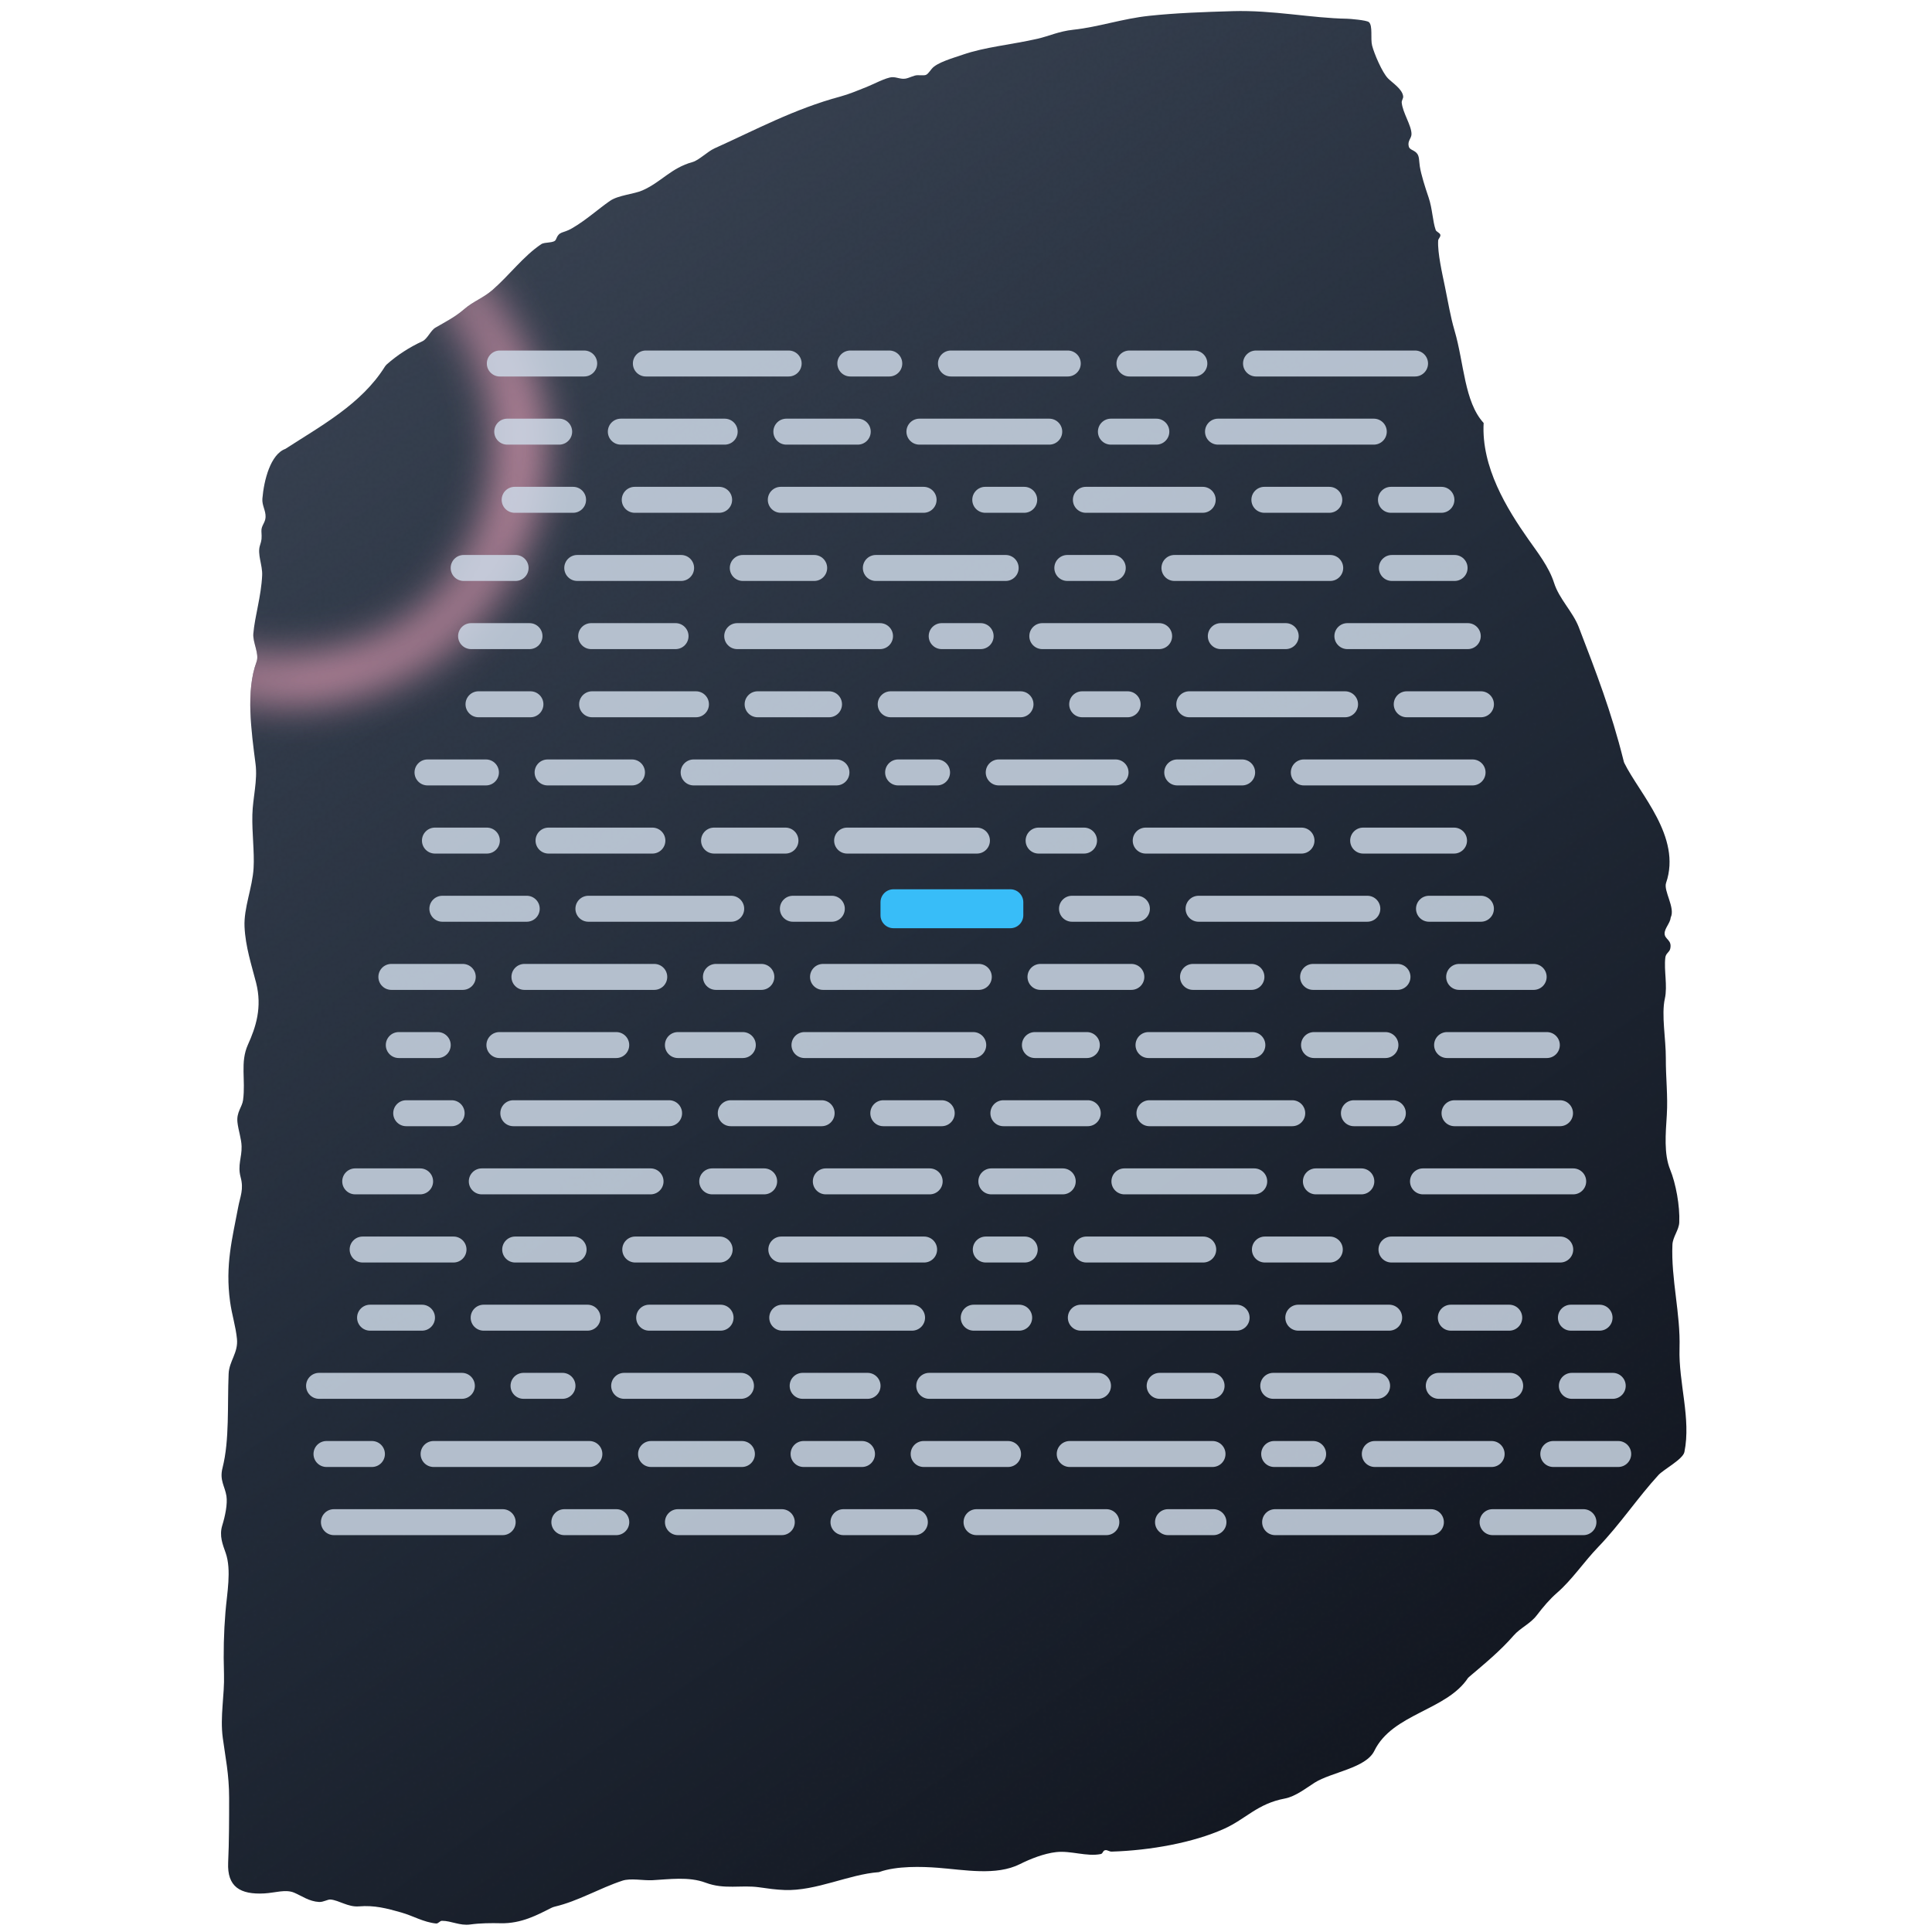
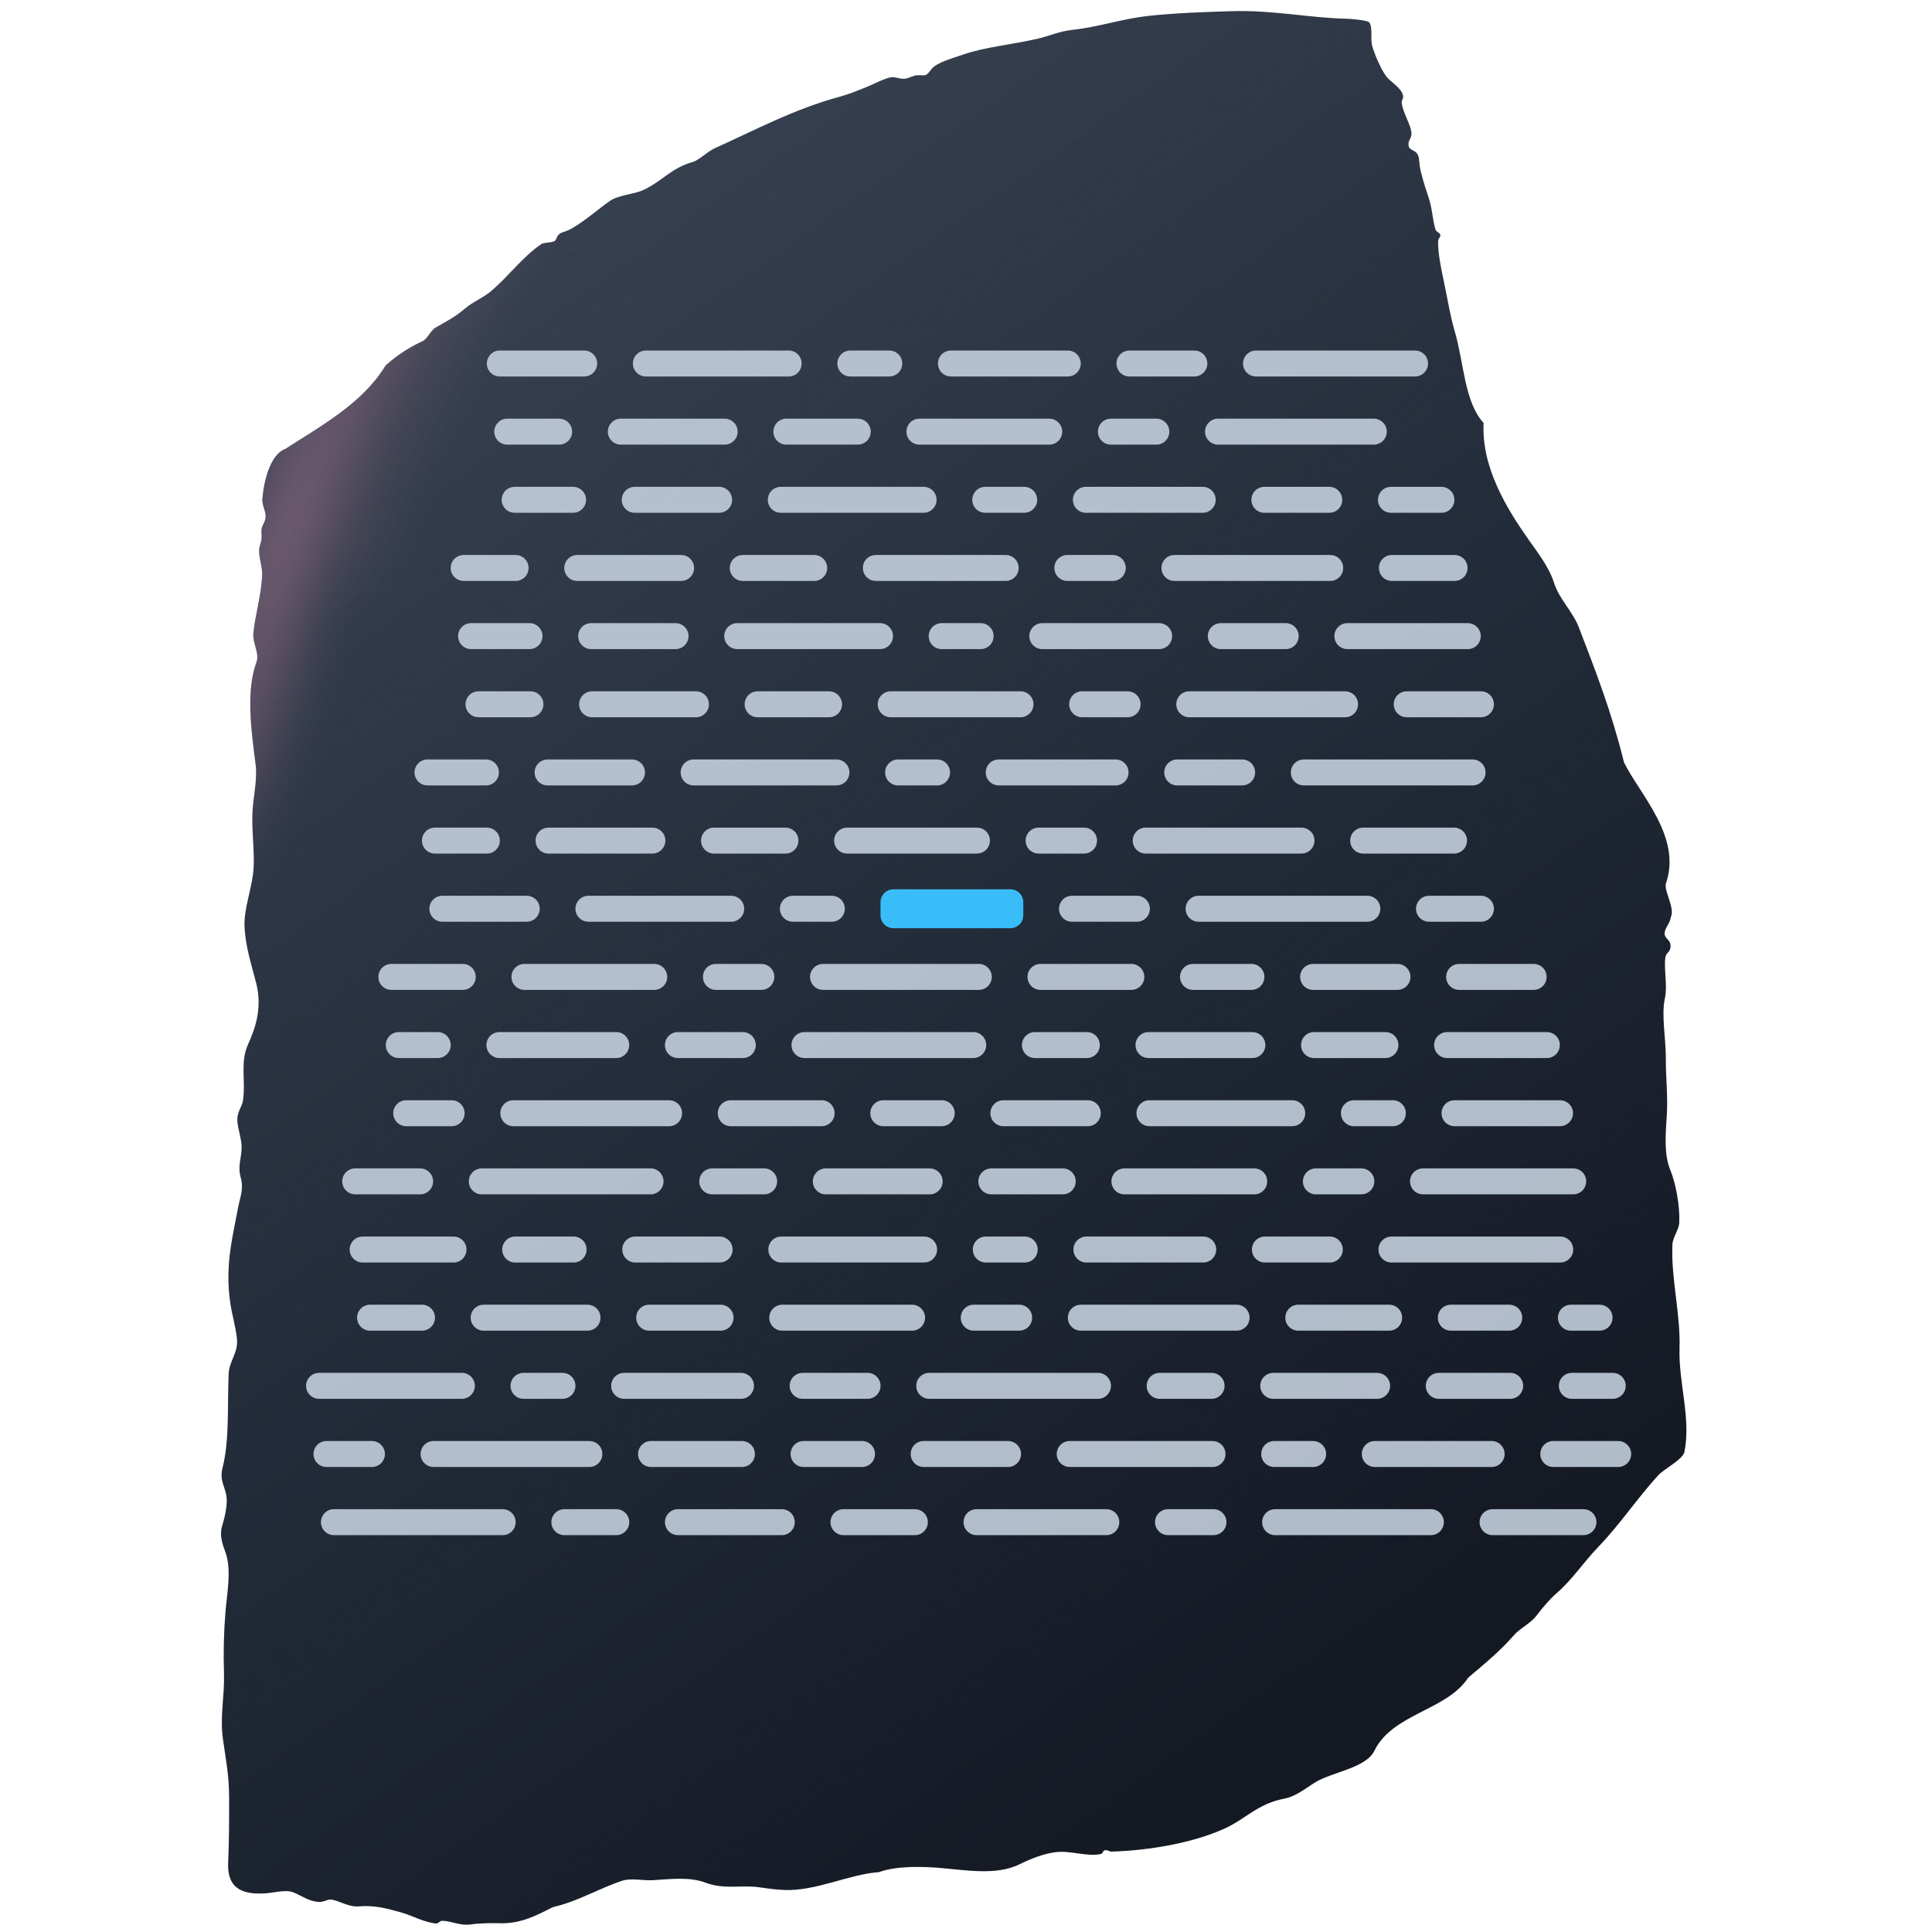
<svg xmlns="http://www.w3.org/2000/svg" xmlns:xlink="http://www.w3.org/1999/xlink" width="595.279" height="595.279" viewBox="0 0 595.279 595.279">
  <defs>
    <clipPath id="d0">
      <path d="M517.486,415.436c0.337-10.662-2.645-21.362-2.186-31.946c0.104-2.383,2.01-4.503,2.108-6.856 c0.224-5.123-1.094-12.078-2.783-16.199c-2.005-4.876-1.412-11.114-1.056-16.876c0.364-5.948-0.337-11.613-0.302-17.481 c0.032-5.949-1.42-13.37-0.303-18.385c0.879-3.942-0.33-8.747,0.15-12.657c0.16-1.338,1.264-1.625,1.51-2.714 c0.619-2.77-1.697-2.805-1.734-4.672c-0.029-1.617,1.736-3.225,1.885-4.975c1.461-2.973-2.27-8.188-1.435-10.624 c4.884-14.208-8.189-27.443-12.882-36.995c-0.107-0.213-0.163-0.498-0.227-0.751c-3.78-15.151-8.43-27.13-13.788-41.065 c-1.83-4.754-6.049-8.707-7.609-13.639c-1.554-4.897-5.108-9.426-7.912-13.412c-6.642-9.449-14.541-22.274-13.789-35.865 c-5.982-6.516-6.025-18.484-8.968-28.481c-1.271-4.324-1.987-8.805-2.938-13.41c-0.848-4.12-2.336-10.568-2.107-14.316 c0.034-0.58,0.769-1.086,0.677-1.734c-0.082-0.605-1.245-0.973-1.432-1.507c-0.963-2.749-1.016-6.586-2.188-10.021 c-1.068-3.144-2.287-6.941-2.709-9.57c-0.292-1.816-0.06-3.24-1.06-4.219c-0.875-0.862-2.073-0.938-2.333-1.884 c-0.489-1.774,0.812-2.497,0.828-3.844c0.037-2.636-2.719-6.575-3.013-9.719c-0.06-0.637,0.508-1.332,0.453-1.885 c-0.227-2.279-3.252-4.138-4.673-5.577c-1.801-1.817-4.263-7.63-4.898-10.096c-0.563-2.185,0.269-6.075-0.979-7.233 c-0.678-0.628-5.99-1.043-6.705-1.055c-11.179-0.182-22.744-2.707-35.336-2.334c-8.48,0.248-17.349,0.549-25.621,1.43 c-8.398,0.896-15.511,3.436-23.434,4.295c-4.529,0.493-7.395,1.949-11.074,2.789c-7.996,1.821-16.231,2.542-22.982,4.896 c-2.835,0.99-7.999,2.398-9.568,4.369c-1.954,2.456-1.418,1.908-4.446,1.961c-1.076,0.018-2.439,0.861-3.689,1.054 c-1.441,0.222-2.678-0.496-3.993-0.451c-1.94,0.063-5.872,2.212-7.912,3.013c-2.668,1.049-5.445,2.238-8.062,2.939 c-14.249,3.825-26.219,10.313-38.804,15.974c-2.188,0.984-4.832,3.687-6.782,4.222c-6.635,1.818-9.655,6.199-15.445,8.739 c-2.678,1.174-7.474,1.465-10.022,3.241c-3.667,2.554-7.35,5.925-11.681,8.438c-2.967,1.725-3.828,0.66-4.971,3.467 c-0.484,1.188-3.384,0.665-4.521,1.432c-5.494,3.698-9.747,9.499-14.994,14.089c-2.839,2.483-5.974,3.545-8.666,5.878 c-2.852,2.471-5.758,3.918-8.891,5.727c-1.539,0.888-2.467,3.479-4.068,4.219c-4.075,1.885-7.688,4.221-11.001,7.157 c-0.253,0.227-0.481,0.563-0.603,0.754c-7.208,11.45-19.581,18.104-30.59,25.24c-4.56,1.655-6.601,9.579-7.083,15.296 c-0.181,2.133,1.065,3.624,0.978,5.727c-0.071,1.759-1.382,2.621-1.278,4.37c0.13,2.237,0.112,2.602-0.454,4.37 c-0.871,2.721,0.821,6.027,0.679,9.192c-0.294,6.475-2.229,12.436-2.714,17.933c-0.246,2.793,1.92,6.202,0.979,8.74 c-3.327,8.989-1.601,21.352-0.302,31.419c0.671,5.203-0.852,10.42-0.979,15.674c-0.138,5.633,0.667,11.447,0.377,16.425 c-0.356,6.083-3.051,12.252-2.789,18.084c0.274,6.118,2.162,11.822,3.542,17.177c1.98,7.69-0.084,13.81-2.488,19.142 c-2.469,5.481-0.662,10.812-1.507,17.103c-0.289,2.147-2.058,3.698-1.733,6.782c0.268,2.528,1.22,5.094,1.281,7.458 c0.09,3.479-1.292,5.838-0.3,9.491c1.024,3.785-0.123,5.893-0.754,9.271c-1.771,9.468-4.062,17.833-2.487,29.156 c0.57,4.099,1.707,7.421,2.109,11.379c0.438,4.324-2.393,6.833-2.562,10.774c-0.419,9.722,0.302,20.438-1.884,29.01 c-0.98,3.84,0.736,5.628,1.207,8.665c0.381,2.464-0.408,6.214-1.281,9.04c-1.013,3.276,0.181,5.997,1.055,8.518 c1.83,5.272,0.393,12.444-0.074,18.158c-0.523,6.398-0.662,12.438-0.453,19.14c0.205,6.532-1.265,13.024-0.375,19.664 c0.779,5.84,1.958,11.213,1.958,18.536c0,6.773-0.009,13.483-0.301,19.892c-0.339,7.448,3.687,9.896,11.151,9.494 c3.281-0.179,6.552-1.353,9.193-0.228c2.422,1.035,4.59,2.694,7.685,2.864c1.319,0.071,2.631-0.837,3.54-0.755 c2.593,0.238,5.408,2.394,8.74,2.111c4.717-0.398,8.548,0.599,13.036,1.883c3.714,1.062,6.799,2.975,10.699,3.391 c0.729,0.077,1.161-0.827,1.81-0.829c2.908-0.006,5.466,1.573,8.739,1.132c3.108-0.425,6.406-0.449,9.343-0.381 c6.407,0.155,11.405-2.597,15.673-4.744c0.297-0.151,0.713-0.297,1.054-0.378c7.206-1.699,13.731-5.656,20.797-7.988 c2.574-0.849,6.429,0,9.268-0.149c4.967-0.259,11.181-1.188,16.351,0.754c5.926,2.224,10.864,0.626,16.575,1.434 c2.836,0.396,4.938,0.72,7.761,0.828c9.764,0.365,19.824-4.838,29.086-5.5c0.069-0.008,0.142-0.048,0.226-0.076 c5.338-1.881,13.043-1.643,17.858-1.279c8.242,0.619,18.024,2.572,25.392-1.131c3.197-1.608,7.421-3.271,11.149-3.691 c4.511-0.509,9.386,1.467,13.717,0.604c0.785-0.158,0.581-1.142,1.503-1.207c0.628-0.047,1.18,0.476,1.887,0.453 c11.967-0.371,25.109-2.761,34.584-7.009c6.783-3.043,10.252-7.743,18.76-9.346c3.316-0.622,6.641-3.288,9.193-4.894 c5.144-3.244,15.776-4.445,18.384-9.799c5.611-11.496,22.205-12.391,28.86-22.454c0.062-0.089,0.233-0.243,0.301-0.298 c4.781-4.051,9.657-8.058,13.789-12.811c1.965-2.263,5.113-3.604,7.084-6.179c1.993-2.609,3.996-4.981,6.327-7.01 c4.581-3.98,8.182-9.443,12.583-14.014c6.802-7.063,12.256-15.313,18.61-22.229c1.583-1.721,7.535-4.843,7.985-7.08 C521.088,437.059,517.157,426.032,517.486,415.436z" />
    </clipPath>
    <linearGradient x1="120" y1="20" x2="500" y2="560" gradientUnits="userSpaceOnUse" id="d1">
      <stop offset="0" stop-color="#3d4757" />
      <stop offset="0.5" stop-color="#232c3a" />
      <stop offset="1" stop-color="#10141d" />
    </linearGradient>
    <filter id="grain-granodiorite">
      <feTurbulence type="fractalNoise" baseFrequency="0.9" numOctaves="2" seed="7" result="n" />
      <feColorMatrix in="n" type="matrix" values="0 0 0 0 0  0 0 0 0 0  0 0 0 0 0  0 0 0 0.05 0" />
    </filter>
-     <filter id="vein-blur-granodiorite" x="-30%" y="-30%" width="160%" height="160%">
-       <feGaussianBlur stdDeviation="6" />
+     <filter id="vein-blur-granodiorite" x="-40%" y="-40%" width="180%" height="180%">
+       <feGaussianBlur stdDeviation="9" />
    </filter>
-     <linearGradient x1="60" y1="60" x2="300" y2="260" gradientUnits="userSpaceOnUse" id="d2">
-       <stop offset="0" stop-color="#e8a0b8" stop-opacity="0.0" />
-       <stop offset="0.4" stop-color="#e8a0b8" stop-opacity="0.7" />
-       <stop offset="0.7" stop-color="#e8a0b8" stop-opacity="0.35" />
-       <stop offset="1" stop-color="#e8a0b8" stop-opacity="0.0" />
+     <linearGradient x1="70" y1="30" x2="230" y2="240" gradientUnits="userSpaceOnUse" id="d2">
+       <stop offset="0" stop-color="#d98fb0" stop-opacity="0.0" />
+       <stop offset="0.45" stop-color="#d98fb0" stop-opacity="0.42" />
+       <stop offset="0.75" stop-color="#d98fb0" stop-opacity="0.16" />
+       <stop offset="1" stop-color="#d98fb0" stop-opacity="0.0" />
    </linearGradient>
  </defs>
  <use xlink:href="#d0" />
  <use xlink:href="#d1" />
  <path d="M517.486,415.436c0.337-10.662-2.645-21.362-2.186-31.946c0.104-2.383,2.01-4.503,2.108-6.856 c0.224-5.123-1.094-12.078-2.783-16.199c-2.005-4.876-1.412-11.114-1.056-16.876c0.364-5.948-0.337-11.613-0.302-17.481 c0.032-5.949-1.42-13.37-0.303-18.385c0.879-3.942-0.33-8.747,0.15-12.657c0.16-1.338,1.264-1.625,1.51-2.714 c0.619-2.77-1.697-2.805-1.734-4.672c-0.029-1.617,1.736-3.225,1.885-4.975c1.461-2.973-2.27-8.188-1.435-10.624 c4.884-14.208-8.189-27.443-12.882-36.995c-0.107-0.213-0.163-0.498-0.227-0.751c-3.78-15.151-8.43-27.13-13.788-41.065 c-1.83-4.754-6.049-8.707-7.609-13.639c-1.554-4.897-5.108-9.426-7.912-13.412c-6.642-9.449-14.541-22.274-13.789-35.865 c-5.982-6.516-6.025-18.484-8.968-28.481c-1.271-4.324-1.987-8.805-2.938-13.41c-0.848-4.12-2.336-10.568-2.107-14.316 c0.034-0.58,0.769-1.086,0.677-1.734c-0.082-0.605-1.245-0.973-1.432-1.507c-0.963-2.749-1.016-6.586-2.188-10.021 c-1.068-3.144-2.287-6.941-2.709-9.57c-0.292-1.816-0.06-3.24-1.06-4.219c-0.875-0.862-2.073-0.938-2.333-1.884 c-0.489-1.774,0.812-2.497,0.828-3.844c0.037-2.636-2.719-6.575-3.013-9.719c-0.06-0.637,0.508-1.332,0.453-1.885 c-0.227-2.279-3.252-4.138-4.673-5.577c-1.801-1.817-4.263-7.63-4.898-10.096c-0.563-2.185,0.269-6.075-0.979-7.233 c-0.678-0.628-5.99-1.043-6.705-1.055c-11.179-0.182-22.744-2.707-35.336-2.334c-8.48,0.248-17.349,0.549-25.621,1.43 c-8.398,0.896-15.511,3.436-23.434,4.295c-4.529,0.493-7.395,1.949-11.074,2.789c-7.996,1.821-16.231,2.542-22.982,4.896 c-2.835,0.99-7.999,2.398-9.568,4.369c-1.954,2.456-1.418,1.908-4.446,1.961c-1.076,0.018-2.439,0.861-3.689,1.054 c-1.441,0.222-2.678-0.496-3.993-0.451c-1.94,0.063-5.872,2.212-7.912,3.013c-2.668,1.049-5.445,2.238-8.062,2.939 c-14.249,3.825-26.219,10.313-38.804,15.974c-2.188,0.984-4.832,3.687-6.782,4.222c-6.635,1.818-9.655,6.199-15.445,8.739 c-2.678,1.174-7.474,1.465-10.022,3.241c-3.667,2.554-7.35,5.925-11.681,8.438c-2.967,1.725-3.828,0.66-4.971,3.467 c-0.484,1.188-3.384,0.665-4.521,1.432c-5.494,3.698-9.747,9.499-14.994,14.089c-2.839,2.483-5.974,3.545-8.666,5.878 c-2.852,2.471-5.758,3.918-8.891,5.727c-1.539,0.888-2.467,3.479-4.068,4.219c-4.075,1.885-7.688,4.221-11.001,7.157 c-0.253,0.227-0.481,0.563-0.603,0.754c-7.208,11.45-19.581,18.104-30.59,25.24c-4.56,1.655-6.601,9.579-7.083,15.296 c-0.181,2.133,1.065,3.624,0.978,5.727c-0.071,1.759-1.382,2.621-1.278,4.37c0.13,2.237,0.112,2.602-0.454,4.37 c-0.871,2.721,0.821,6.027,0.679,9.192c-0.294,6.475-2.229,12.436-2.714,17.933c-0.246,2.793,1.92,6.202,0.979,8.74 c-3.327,8.989-1.601,21.352-0.302,31.419c0.671,5.203-0.852,10.42-0.979,15.674c-0.138,5.633,0.667,11.447,0.377,16.425 c-0.356,6.083-3.051,12.252-2.789,18.084c0.274,6.118,2.162,11.822,3.542,17.177c1.98,7.69-0.084,13.81-2.488,19.142 c-2.469,5.481-0.662,10.812-1.507,17.103c-0.289,2.147-2.058,3.698-1.733,6.782c0.268,2.528,1.22,5.094,1.281,7.458 c0.09,3.479-1.292,5.838-0.3,9.491c1.024,3.785-0.123,5.893-0.754,9.271c-1.771,9.468-4.062,17.833-2.487,29.156 c0.57,4.099,1.707,7.421,2.109,11.379c0.438,4.324-2.393,6.833-2.562,10.774c-0.419,9.722,0.302,20.438-1.884,29.01 c-0.98,3.84,0.736,5.628,1.207,8.665c0.381,2.464-0.408,6.214-1.281,9.04c-1.013,3.276,0.181,5.997,1.055,8.518 c1.83,5.272,0.393,12.444-0.074,18.158c-0.523,6.398-0.662,12.438-0.453,19.14c0.205,6.532-1.265,13.024-0.375,19.664 c0.779,5.84,1.958,11.213,1.958,18.536c0,6.773-0.009,13.483-0.301,19.892c-0.339,7.448,3.687,9.896,11.151,9.494 c3.281-0.179,6.552-1.353,9.193-0.228c2.422,1.035,4.59,2.694,7.685,2.864c1.319,0.071,2.631-0.837,3.54-0.755 c2.593,0.238,5.408,2.394,8.74,2.111c4.717-0.398,8.548,0.599,13.036,1.883c3.714,1.062,6.799,2.975,10.699,3.391 c0.729,0.077,1.161-0.827,1.81-0.829c2.908-0.006,5.466,1.573,8.739,1.132c3.108-0.425,6.406-0.449,9.343-0.381 c6.407,0.155,11.405-2.597,15.673-4.744c0.297-0.151,0.713-0.297,1.054-0.378c7.206-1.699,13.731-5.656,20.797-7.988 c2.574-0.849,6.429,0,9.268-0.149c4.967-0.259,11.181-1.188,16.351,0.754c5.926,2.224,10.864,0.626,16.575,1.434 c2.836,0.396,4.938,0.72,7.761,0.828c9.764,0.365,19.824-4.838,29.086-5.5c0.069-0.008,0.142-0.048,0.226-0.076 c5.338-1.881,13.043-1.643,17.858-1.279c8.242,0.619,18.024,2.572,25.392-1.131c3.197-1.608,7.421-3.271,11.149-3.691 c4.511-0.509,9.386,1.467,13.717,0.604c0.785-0.158,0.581-1.142,1.503-1.207c0.628-0.047,1.18,0.476,1.887,0.453 c11.967-0.371,25.109-2.761,34.584-7.009c6.783-3.043,10.252-7.743,18.76-9.346c3.316-0.622,6.641-3.288,9.193-4.894 c5.144-3.244,15.776-4.445,18.384-9.799c5.611-11.496,22.205-12.391,28.86-22.454c0.062-0.089,0.233-0.243,0.301-0.298 c4.781-4.051,9.657-8.058,13.789-12.811c1.965-2.263,5.113-3.604,7.084-6.179c1.993-2.609,3.996-4.981,6.327-7.01 c4.581-3.98,8.182-9.443,12.583-14.014c6.802-7.063,12.256-15.313,18.61-22.229c1.583-1.721,7.535-4.843,7.985-7.08 C521.088,437.059,517.157,426.032,517.486,415.436z" fill="url(#d1)" />
  <use xlink:href="#grain-granodiorite" />
  <use xlink:href="#vein-blur-granodiorite" />
  <use xlink:href="#d2" />
  <g clip-path="url(#d0)">
    <rect x="0" y="0" width="595.279" height="595.279" filter="url(#grain-granodiorite)" />
    <g filter="url(#vein-blur-granodiorite)">
-       <path d="M 70 40 C 140 70, 180 120, 150 175 C 130 210, 90 215, 60 205" stroke="url(#d2)" stroke-width="16" fill="none" stroke-linecap="round" />
-       <path d="M 95 48 C 150 80, 180 125, 158 168" stroke="#e8a0b8" stroke-width="5" stroke-opacity="0.3" fill="none" stroke-linecap="round" />
+       <path d="M 150 36 C 120 90, 96 130, 84 180 C 78 205, 72 230, 64 250" stroke="url(#d2)" stroke-width="22" fill="none" stroke-linecap="round" />
+       <path d="M 170 44 C 142 96, 118 134, 108 178" stroke="#d98fb0" stroke-width="5" stroke-opacity="0.22" fill="none" stroke-linecap="round" />
    </g>
    <rect x="150.0" y="108" width="34" height="8" rx="4.0" fill="#cdd8e6" fill-opacity="0.85" />
    <rect x="195.0" y="108" width="52" height="8" rx="4.0" fill="#cdd8e6" fill-opacity="0.85" />
    <rect x="258.0" y="108" width="20" height="8" rx="4.0" fill="#cdd8e6" fill-opacity="0.85" />
    <rect x="289.0" y="108" width="44" height="8" rx="4.0" fill="#cdd8e6" fill-opacity="0.85" />
    <rect x="344.0" y="108" width="28" height="8" rx="4.0" fill="#cdd8e6" fill-opacity="0.85" />
    <rect x="383.0" y="108" width="57.0" height="8" rx="4.0" fill="#cdd8e6" fill-opacity="0.85" />
    <rect x="152.287" y="129" width="24" height="8" rx="4.0" fill="#cdd8e6" fill-opacity="0.85" />
    <rect x="187.287" y="129" width="40" height="8" rx="4.0" fill="#cdd8e6" fill-opacity="0.85" />
    <rect x="238.287" y="129" width="30" height="8" rx="4.0" fill="#cdd8e6" fill-opacity="0.85" />
    <rect x="279.287" y="129" width="48" height="8" rx="4.0" fill="#cdd8e6" fill-opacity="0.85" />
    <rect x="338.287" y="129" width="22" height="8" rx="4.0" fill="#cdd8e6" fill-opacity="0.85" />
    <rect x="371.287" y="129" width="56" height="8" rx="4.0" fill="#cdd8e6" fill-opacity="0.85" />
    <rect x="154.575" y="150" width="26" height="8" rx="4.0" fill="#cdd8e6" fill-opacity="0.85" />
    <rect x="191.575" y="150" width="34" height="8" rx="4.0" fill="#cdd8e6" fill-opacity="0.85" />
    <rect x="236.575" y="150" width="52" height="8" rx="4.0" fill="#cdd8e6" fill-opacity="0.85" />
    <rect x="299.575" y="150" width="20" height="8" rx="4.0" fill="#cdd8e6" fill-opacity="0.85" />
    <rect x="330.575" y="150" width="44" height="8" rx="4.0" fill="#cdd8e6" fill-opacity="0.85" />
    <rect x="385.575" y="150" width="28" height="8" rx="4.0" fill="#cdd8e6" fill-opacity="0.85" />
    <rect x="424.575" y="150" width="23.547" height="8" rx="4.0" fill="#cdd8e6" fill-opacity="0.85" />
    <rect x="138.862" y="171" width="24" height="8" rx="4.0" fill="#cdd8e6" fill-opacity="0.85" />
    <rect x="173.862" y="171" width="40" height="8" rx="4.0" fill="#cdd8e6" fill-opacity="0.85" />
    <rect x="224.862" y="171" width="30" height="8" rx="4.0" fill="#cdd8e6" fill-opacity="0.85" />
    <rect x="265.862" y="171" width="48" height="8" rx="4.0" fill="#cdd8e6" fill-opacity="0.85" />
    <rect x="324.862" y="171" width="22" height="8" rx="4.0" fill="#cdd8e6" fill-opacity="0.85" />
    <rect x="357.862" y="171" width="56" height="8" rx="4.0" fill="#cdd8e6" fill-opacity="0.85" />
    <rect x="424.862" y="171" width="27.32" height="8" rx="4.0" fill="#cdd8e6" fill-opacity="0.85" />
    <rect x="141.149" y="192" width="26" height="8" rx="4.0" fill="#cdd8e6" fill-opacity="0.85" />
    <rect x="178.149" y="192" width="34" height="8" rx="4.0" fill="#cdd8e6" fill-opacity="0.85" />
    <rect x="223.149" y="192" width="52" height="8" rx="4.0" fill="#cdd8e6" fill-opacity="0.85" />
    <rect x="286.149" y="192" width="20" height="8" rx="4.0" fill="#cdd8e6" fill-opacity="0.85" />
    <rect x="317.149" y="192" width="44" height="8" rx="4.0" fill="#cdd8e6" fill-opacity="0.85" />
    <rect x="372.149" y="192" width="28" height="8" rx="4.0" fill="#cdd8e6" fill-opacity="0.85" />
    <rect x="411.149" y="192" width="45.094" height="8" rx="4.0" fill="#cdd8e6" fill-opacity="0.85" />
    <rect x="143.436" y="213" width="24" height="8" rx="4.0" fill="#cdd8e6" fill-opacity="0.85" />
    <rect x="178.436" y="213" width="40" height="8" rx="4.0" fill="#cdd8e6" fill-opacity="0.85" />
    <rect x="229.436" y="213" width="30" height="8" rx="4.0" fill="#cdd8e6" fill-opacity="0.85" />
    <rect x="270.436" y="213" width="48" height="8" rx="4.0" fill="#cdd8e6" fill-opacity="0.85" />
    <rect x="329.436" y="213" width="22" height="8" rx="4.0" fill="#cdd8e6" fill-opacity="0.85" />
    <rect x="362.436" y="213" width="56" height="8" rx="4.0" fill="#cdd8e6" fill-opacity="0.85" />
    <rect x="429.436" y="213" width="30.867" height="8" rx="4.0" fill="#cdd8e6" fill-opacity="0.85" />
    <rect x="127.724" y="234" width="26" height="8" rx="4.0" fill="#cdd8e6" fill-opacity="0.85" />
    <rect x="164.724" y="234" width="34" height="8" rx="4.0" fill="#cdd8e6" fill-opacity="0.85" />
    <rect x="209.724" y="234" width="52" height="8" rx="4.0" fill="#cdd8e6" fill-opacity="0.85" />
    <rect x="272.724" y="234" width="20" height="8" rx="4.0" fill="#cdd8e6" fill-opacity="0.85" />
    <rect x="303.724" y="234" width="44" height="8" rx="4.0" fill="#cdd8e6" fill-opacity="0.85" />
    <rect x="358.724" y="234" width="28" height="8" rx="4.0" fill="#cdd8e6" fill-opacity="0.85" />
    <rect x="397.724" y="234" width="60" height="8" rx="4.0" fill="#cdd8e6" fill-opacity="0.85" />
    <rect x="130.011" y="255" width="24" height="8" rx="4.0" fill="#cdd8e6" fill-opacity="0.85" />
    <rect x="165.011" y="255" width="40" height="8" rx="4.0" fill="#cdd8e6" fill-opacity="0.85" />
    <rect x="216.011" y="255" width="30" height="8" rx="4.0" fill="#cdd8e6" fill-opacity="0.85" />
    <rect x="257.011" y="255" width="48" height="8" rx="4.0" fill="#cdd8e6" fill-opacity="0.85" />
    <rect x="316.011" y="255" width="22" height="8" rx="4.0" fill="#cdd8e6" fill-opacity="0.85" />
    <rect x="349.011" y="255" width="56" height="8" rx="4.0" fill="#cdd8e6" fill-opacity="0.85" />
    <rect x="416.011" y="255" width="36" height="8" rx="4.0" fill="#cdd8e6" fill-opacity="0.85" />
    <rect x="132.298" y="276" width="34" height="8" rx="4.0" fill="#cdd8e6" fill-opacity="0.85" />
    <rect x="177.298" y="276" width="52" height="8" rx="4.0" fill="#cdd8e6" fill-opacity="0.85" />
    <rect x="240.298" y="276" width="20" height="8" rx="4.0" fill="#cdd8e6" fill-opacity="0.85" />
    <rect x="326.298" y="276" width="28" height="8" rx="4.0" fill="#cdd8e6" fill-opacity="0.85" />
    <rect x="365.298" y="276" width="60" height="8" rx="4.0" fill="#cdd8e6" fill-opacity="0.85" />
    <rect x="436.298" y="276" width="24" height="8" rx="4.0" fill="#cdd8e6" fill-opacity="0.85" />
    <rect x="116.586" y="297" width="30" height="8" rx="4.0" fill="#cdd8e6" fill-opacity="0.85" />
    <rect x="157.586" y="297" width="48" height="8" rx="4.0" fill="#cdd8e6" fill-opacity="0.85" />
    <rect x="216.586" y="297" width="22" height="8" rx="4.0" fill="#cdd8e6" fill-opacity="0.85" />
    <rect x="249.586" y="297" width="56" height="8" rx="4.0" fill="#cdd8e6" fill-opacity="0.85" />
    <rect x="316.586" y="297" width="36" height="8" rx="4.0" fill="#cdd8e6" fill-opacity="0.85" />
    <rect x="363.586" y="297" width="26" height="8" rx="4.0" fill="#cdd8e6" fill-opacity="0.85" />
    <rect x="400.586" y="297" width="34" height="8" rx="4.0" fill="#cdd8e6" fill-opacity="0.85" />
    <rect x="445.586" y="297" width="30.961" height="8" rx="4.0" fill="#cdd8e6" fill-opacity="0.85" />
    <rect x="118.873" y="318" width="20" height="8" rx="4.0" fill="#cdd8e6" fill-opacity="0.85" />
    <rect x="149.873" y="318" width="44" height="8" rx="4.0" fill="#cdd8e6" fill-opacity="0.85" />
    <rect x="204.873" y="318" width="28" height="8" rx="4.0" fill="#cdd8e6" fill-opacity="0.85" />
    <rect x="243.873" y="318" width="60" height="8" rx="4.0" fill="#cdd8e6" fill-opacity="0.85" />
    <rect x="314.873" y="318" width="24" height="8" rx="4.0" fill="#cdd8e6" fill-opacity="0.85" />
    <rect x="349.873" y="318" width="40" height="8" rx="4.0" fill="#cdd8e6" fill-opacity="0.85" />
    <rect x="400.873" y="318" width="30" height="8" rx="4.0" fill="#cdd8e6" fill-opacity="0.85" />
    <rect x="441.873" y="318" width="38.735" height="8" rx="4.0" fill="#cdd8e6" fill-opacity="0.85" />
    <rect x="121.16" y="339" width="22" height="8" rx="4.0" fill="#cdd8e6" fill-opacity="0.85" />
    <rect x="154.16" y="339" width="56" height="8" rx="4.0" fill="#cdd8e6" fill-opacity="0.85" />
    <rect x="221.16" y="339" width="36" height="8" rx="4.0" fill="#cdd8e6" fill-opacity="0.85" />
    <rect x="268.16" y="339" width="26" height="8" rx="4.0" fill="#cdd8e6" fill-opacity="0.85" />
    <rect x="305.16" y="339" width="34" height="8" rx="4.0" fill="#cdd8e6" fill-opacity="0.85" />
    <rect x="350.16" y="339" width="52" height="8" rx="4.0" fill="#cdd8e6" fill-opacity="0.85" />
    <rect x="413.16" y="339" width="20" height="8" rx="4.0" fill="#cdd8e6" fill-opacity="0.85" />
    <rect x="444.16" y="339" width="40.508" height="8" rx="4.0" fill="#cdd8e6" fill-opacity="0.85" />
    <rect x="105.448" y="360" width="28" height="8" rx="4.0" fill="#cdd8e6" fill-opacity="0.85" />
    <rect x="144.448" y="360" width="60" height="8" rx="4.0" fill="#cdd8e6" fill-opacity="0.85" />
    <rect x="215.448" y="360" width="24" height="8" rx="4.0" fill="#cdd8e6" fill-opacity="0.85" />
    <rect x="250.448" y="360" width="40" height="8" rx="4.0" fill="#cdd8e6" fill-opacity="0.85" />
    <rect x="301.448" y="360" width="30" height="8" rx="4.0" fill="#cdd8e6" fill-opacity="0.85" />
    <rect x="342.448" y="360" width="48" height="8" rx="4.0" fill="#cdd8e6" fill-opacity="0.85" />
    <rect x="401.448" y="360" width="22" height="8" rx="4.0" fill="#cdd8e6" fill-opacity="0.85" />
    <rect x="434.448" y="360" width="54.282" height="8" rx="4.0" fill="#cdd8e6" fill-opacity="0.85" />
    <rect x="107.735" y="381" width="36" height="8" rx="4.0" fill="#cdd8e6" fill-opacity="0.85" />
    <rect x="154.735" y="381" width="26" height="8" rx="4.0" fill="#cdd8e6" fill-opacity="0.85" />
    <rect x="191.735" y="381" width="34" height="8" rx="4.0" fill="#cdd8e6" fill-opacity="0.85" />
    <rect x="236.735" y="381" width="52" height="8" rx="4.0" fill="#cdd8e6" fill-opacity="0.85" />
    <rect x="299.735" y="381" width="20" height="8" rx="4.0" fill="#cdd8e6" fill-opacity="0.85" />
    <rect x="330.735" y="381" width="44" height="8" rx="4.0" fill="#cdd8e6" fill-opacity="0.85" />
    <rect x="385.735" y="381" width="28" height="8" rx="4.0" fill="#cdd8e6" fill-opacity="0.85" />
    <rect x="424.735" y="381" width="60" height="8" rx="4.0" fill="#cdd8e6" fill-opacity="0.85" />
    <rect x="110.022" y="402" width="24" height="8" rx="4.0" fill="#cdd8e6" fill-opacity="0.85" />
    <rect x="145.022" y="402" width="40" height="8" rx="4.0" fill="#cdd8e6" fill-opacity="0.85" />
    <rect x="196.022" y="402" width="30" height="8" rx="4.0" fill="#cdd8e6" fill-opacity="0.85" />
    <rect x="237.022" y="402" width="48" height="8" rx="4.0" fill="#cdd8e6" fill-opacity="0.85" />
    <rect x="296.022" y="402" width="22" height="8" rx="4.0" fill="#cdd8e6" fill-opacity="0.85" />
    <rect x="329.022" y="402" width="56" height="8" rx="4.0" fill="#cdd8e6" fill-opacity="0.85" />
    <rect x="396.022" y="402" width="36" height="8" rx="4.0" fill="#cdd8e6" fill-opacity="0.85" />
    <rect x="443.022" y="402" width="26" height="8" rx="4.0" fill="#cdd8e6" fill-opacity="0.85" />
    <rect x="480.022" y="402" width="16.829" height="8" rx="4.0" fill="#cdd8e6" fill-opacity="0.85" />
    <rect x="94.309" y="423" width="52" height="8" rx="4.0" fill="#cdd8e6" fill-opacity="0.85" />
    <rect x="157.309" y="423" width="20" height="8" rx="4.0" fill="#cdd8e6" fill-opacity="0.85" />
    <rect x="188.309" y="423" width="44" height="8" rx="4.0" fill="#cdd8e6" fill-opacity="0.85" />
    <rect x="243.309" y="423" width="28" height="8" rx="4.0" fill="#cdd8e6" fill-opacity="0.85" />
    <rect x="282.309" y="423" width="60" height="8" rx="4.0" fill="#cdd8e6" fill-opacity="0.85" />
    <rect x="353.309" y="423" width="24" height="8" rx="4.0" fill="#cdd8e6" fill-opacity="0.85" />
    <rect x="388.309" y="423" width="40" height="8" rx="4.0" fill="#cdd8e6" fill-opacity="0.85" />
    <rect x="439.309" y="423" width="30" height="8" rx="4.0" fill="#cdd8e6" fill-opacity="0.85" />
    <rect x="480.309" y="423" width="20.602" height="8" rx="4.0" fill="#cdd8e6" fill-opacity="0.85" />
    <rect x="96.597" y="444" width="22" height="8" rx="4.0" fill="#cdd8e6" fill-opacity="0.85" />
    <rect x="129.597" y="444" width="56" height="8" rx="4.0" fill="#cdd8e6" fill-opacity="0.85" />
    <rect x="196.597" y="444" width="36" height="8" rx="4.0" fill="#cdd8e6" fill-opacity="0.85" />
    <rect x="243.597" y="444" width="26" height="8" rx="4.0" fill="#cdd8e6" fill-opacity="0.85" />
    <rect x="280.597" y="444" width="34" height="8" rx="4.0" fill="#cdd8e6" fill-opacity="0.85" />
    <rect x="325.597" y="444" width="52" height="8" rx="4.0" fill="#cdd8e6" fill-opacity="0.85" />
    <rect x="388.597" y="444" width="20" height="8" rx="4.0" fill="#cdd8e6" fill-opacity="0.85" />
    <rect x="419.597" y="444" width="44" height="8" rx="4.0" fill="#cdd8e6" fill-opacity="0.85" />
    <rect x="474.597" y="444" width="28" height="8" rx="4.0" fill="#cdd8e6" fill-opacity="0.85" />
    <rect x="98.884" y="465" width="60" height="8" rx="4.0" fill="#cdd8e6" fill-opacity="0.85" />
    <rect x="169.884" y="465" width="24" height="8" rx="4.0" fill="#cdd8e6" fill-opacity="0.85" />
    <rect x="204.884" y="465" width="40" height="8" rx="4.0" fill="#cdd8e6" fill-opacity="0.85" />
    <rect x="255.884" y="465" width="30" height="8" rx="4.0" fill="#cdd8e6" fill-opacity="0.85" />
    <rect x="296.884" y="465" width="48" height="8" rx="4.0" fill="#cdd8e6" fill-opacity="0.85" />
    <rect x="355.884" y="465" width="22" height="8" rx="4.0" fill="#cdd8e6" fill-opacity="0.85" />
    <rect x="388.884" y="465" width="56" height="8" rx="4.0" fill="#cdd8e6" fill-opacity="0.85" />
    <rect x="455.884" y="465" width="36" height="8" rx="4.0" fill="#cdd8e6" fill-opacity="0.85" />
    <rect x="271.298" y="274" width="44" height="12" rx="4" fill="#38bdf8" fill-opacity="1.0" />
  </g>
</svg>
